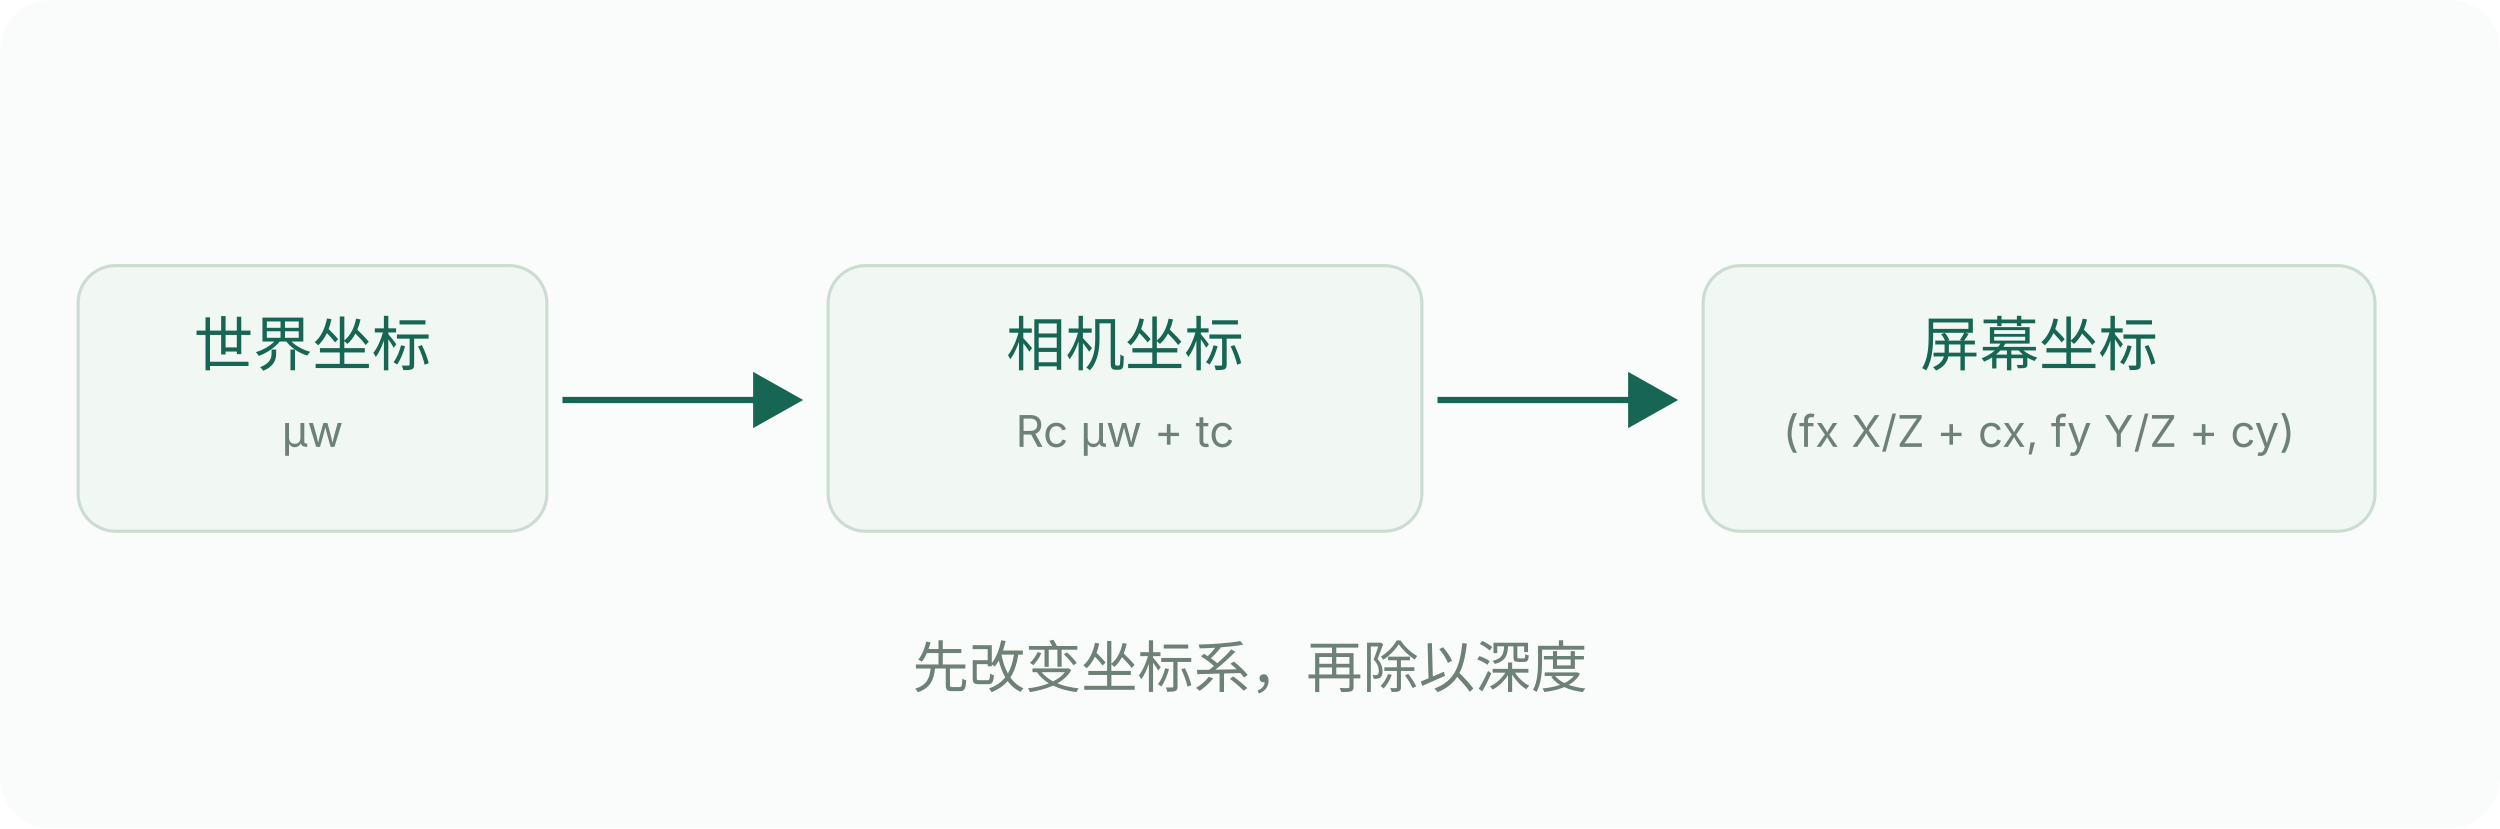
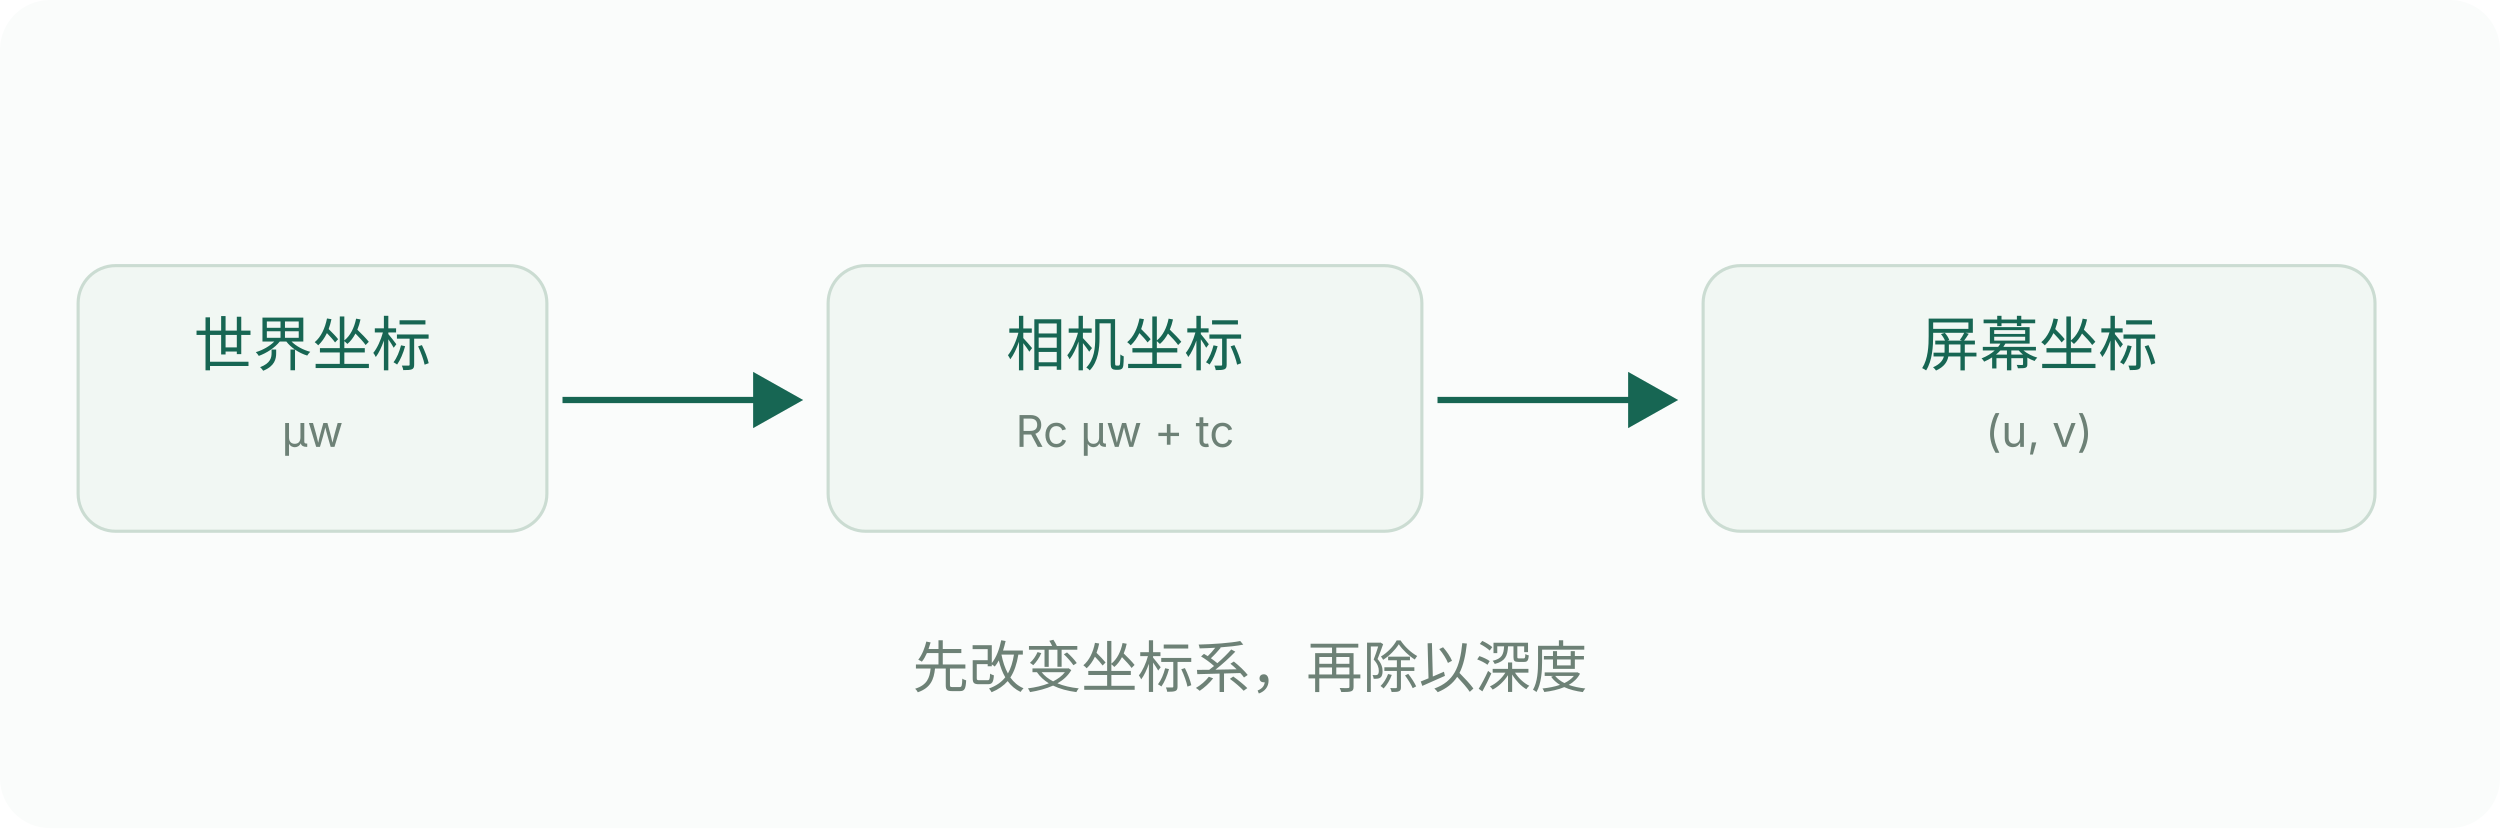
<svg xmlns="http://www.w3.org/2000/svg" viewBox="0 0 800 265" role="img">
  <defs>
    <marker id="arrow" markerWidth="9" markerHeight="9" refX="7" refY="4.5" orient="auto">
      <path d="M0 0L8 4.5L0 9" fill="#176653" />
    </marker>
  </defs>
  <rect width="800" height="265" rx="16" fill="#fafcfb" />
  <g font-family="-apple-system,BlinkMacSystemFont,PingFang SC,Microsoft YaHei,sans-serif">
    <rect x="25" y="85" width="150" height="85" rx="12" fill="#f1f7f3" stroke="#cbdcd2" />
    <text x="100.0" y="117" font-size="19" fill="#176653" text-anchor="middle">世界坐标</text>
    <text x="100.0" y="143" font-size="14" fill="#6d8176" text-anchor="middle">μw</text>
    <path d="M180,128 L255,128" stroke="#176653" stroke-width="2" fill="none" marker-end="url(#arrow)" />
    <rect x="265" y="85" width="190" height="85" rx="12" fill="#f1f7f3" stroke="#cbdcd2" />
    <text x="360.0" y="117" font-size="19" fill="#176653" text-anchor="middle">相机坐标</text>
    <text x="360.0" y="143" font-size="14" fill="#6d8176" text-anchor="middle">Rc μw + tc</text>
    <path d="M460,128 L535,128" stroke="#176653" stroke-width="2" fill="none" marker-end="url(#arrow)" />
    <rect x="545" y="85" width="215" height="85" rx="12" fill="#f1f7f3" stroke="#cbdcd2" />
    <text x="652.5" y="117" font-size="19" fill="#176653" text-anchor="middle">屏幕坐标</text>
-     <text x="652.5" y="143" font-size="14" fill="#6d8176" text-anchor="middle">(fx X/Z + cx, fy Y/Z + cy)</text>
+     <text x="652.5" y="143" font-size="14" fill="#6d8176" text-anchor="middle">(u, v)</text>
    <text x="400" y="220" font-size="18" fill="#6d8176" text-anchor="middle">先改变坐标系，再除以深度</text>
  </g>
</svg>
